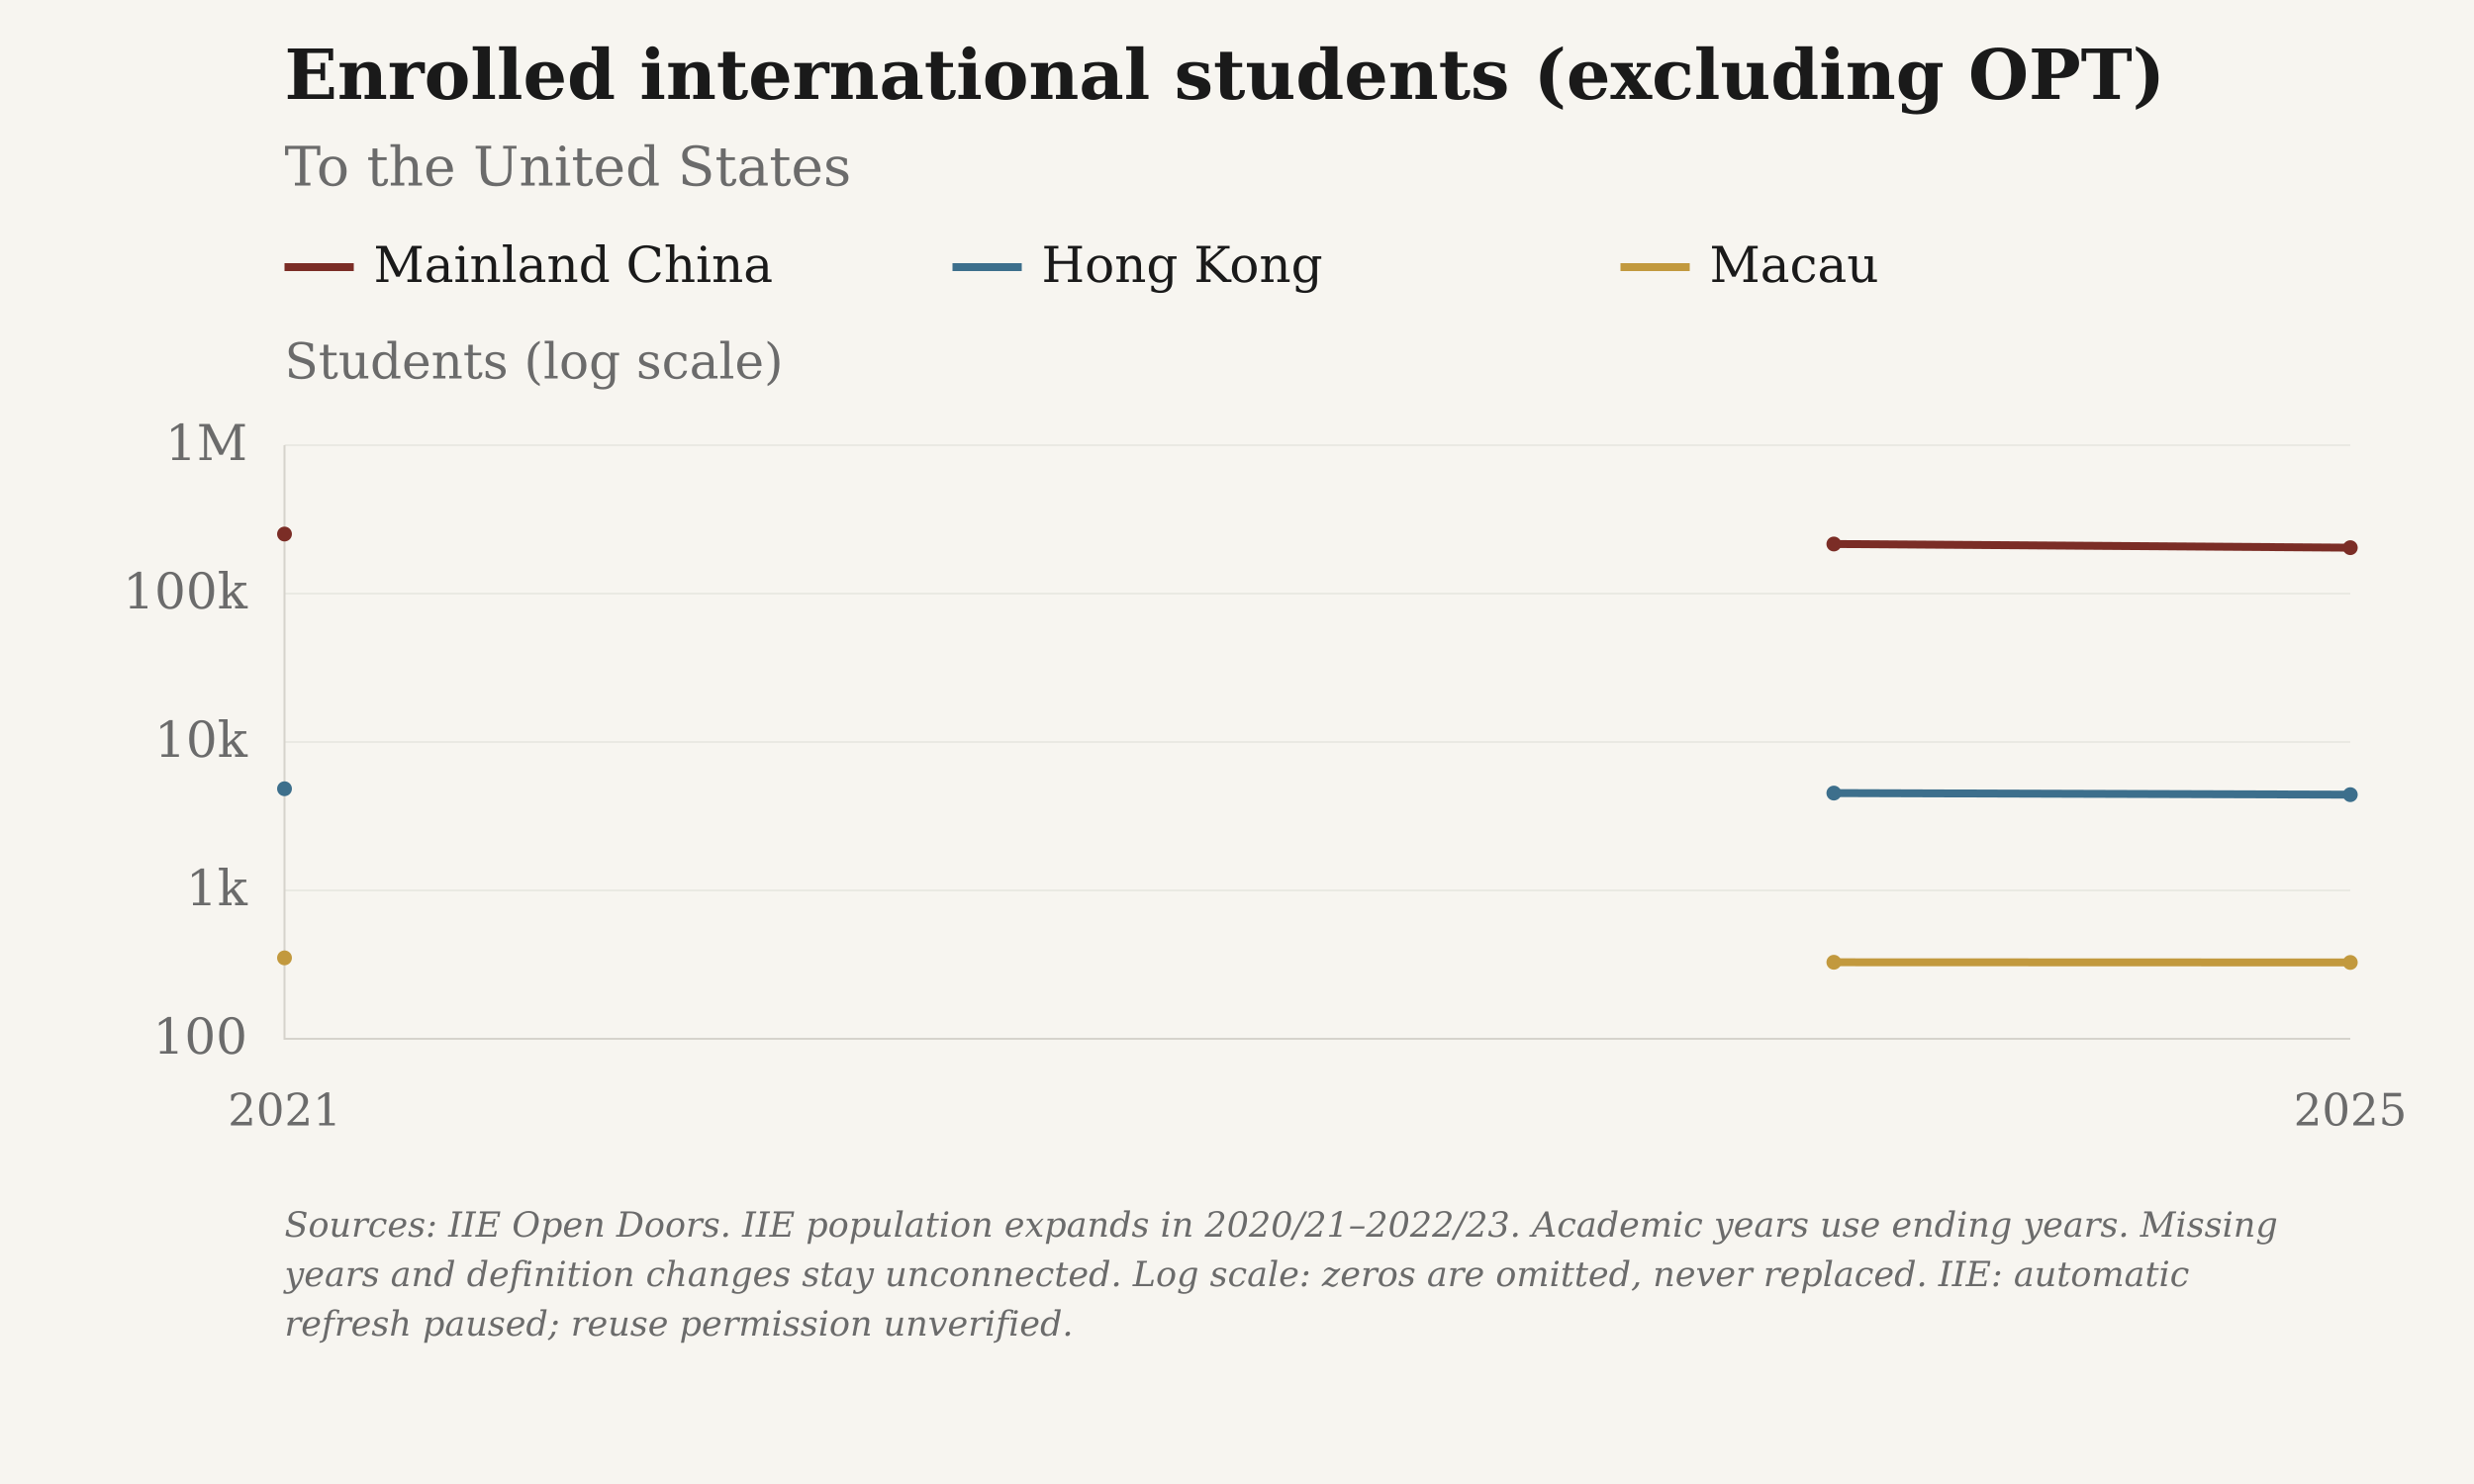
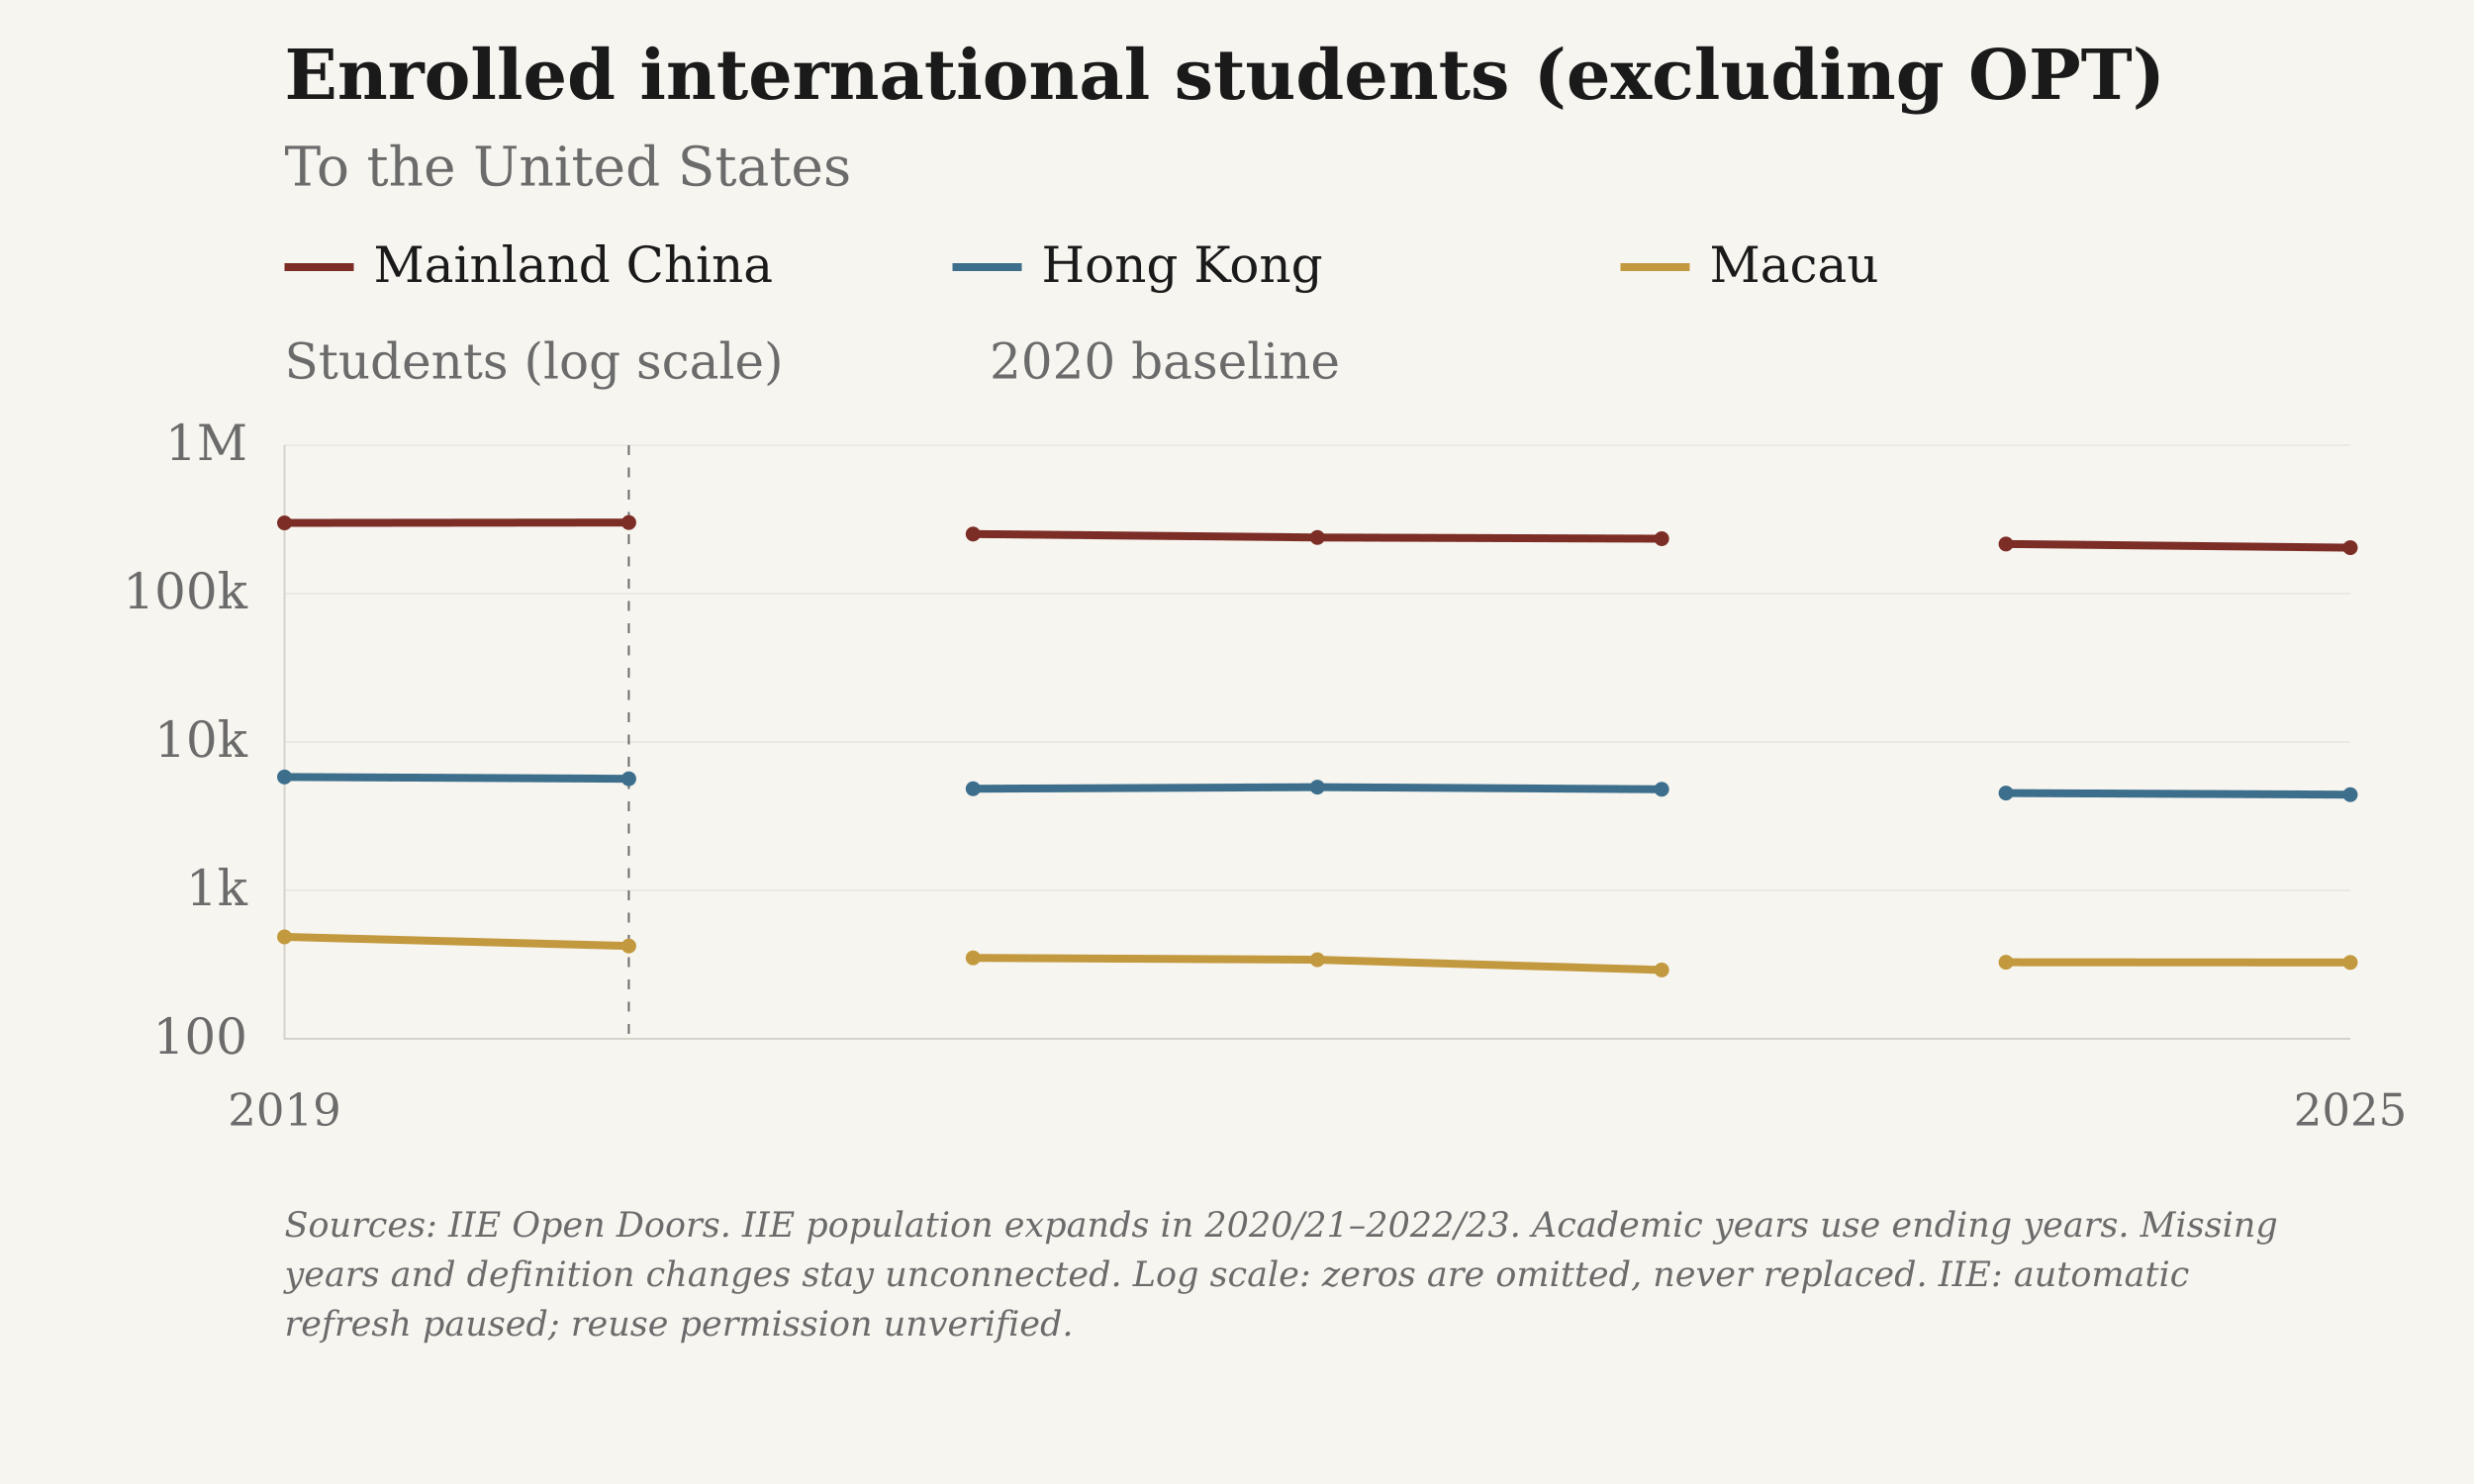
<svg xmlns="http://www.w3.org/2000/svg" viewBox="0 0 1000 600" role="img" aria-label="Enrolled international students (excluding OPT): To the United States">
  <rect class="chart-background" width="1000" height="600" fill="#F7F5F0" />
  <g font-family="DejaVu Serif, Georgia, 'Times New Roman', serif" font-size="20" fill="#6B6B6B">
    <text x="115" y="40" font-size="28" font-weight="bold" fill="#1A1A1A">Enrolled international students (excluding OPT)</text>
    <text x="115" y="75" font-size="22">To the United States</text>
    <path class="legend-swatch" data-geography="CHN" d="M115 108h28" stroke="#7B2D26" stroke-width="3.2" />
    <text x="151" y="114" fill="#1A1A1A">Mainland China</text>
    <path class="legend-swatch" data-geography="HKG" d="M385 108h28" stroke="#3D6F8C" stroke-width="3.2" />
    <text x="421" y="114" fill="#1A1A1A">Hong Kong</text>
    <path class="legend-swatch" data-geography="MAC" d="M655 108h28" stroke="#C2993E" stroke-width="3.2" />
    <text x="691" y="114" fill="#1A1A1A">Macau</text>
    <text class="axis-unit" x="115" y="153">Students (log scale)</text>
    <path d="M115 420.00H950" stroke="#D6D3CC" stroke-opacity="0.6" stroke-width="0.5" />
    <text x="100" y="426.00" text-anchor="end">100</text>
    <path d="M115 360.00H950" stroke="#D6D3CC" stroke-opacity="0.6" stroke-width="0.5" />
    <text x="100" y="366.00" text-anchor="end">1k</text>
    <path d="M115 300.00H950" stroke="#D6D3CC" stroke-opacity="0.6" stroke-width="0.5" />
    <text x="100" y="306.00" text-anchor="end">10k</text>
    <path d="M115 240.00H950" stroke="#D6D3CC" stroke-opacity="0.6" stroke-width="0.5" />
    <text x="100" y="246.00" text-anchor="end">100k</text>
    <path d="M115 180.00H950" stroke="#D6D3CC" stroke-opacity="0.6" stroke-width="0.5" />
    <text x="100" y="186.00" text-anchor="end">1M</text>
-     <text x="115.00" y="455" font-size="18" text-anchor="middle">2021</text>
+     <text x="115.00" y="455" font-size="18" text-anchor="middle">2019</text>
    <text x="950.00" y="455" font-size="18" text-anchor="middle">2025</text>
    <path d="M115 180V420H950" stroke="#D6D3CC" stroke-width="0.8" fill="none" />
-     <path class="data-line" data-geography="CHN" data-series-id="iie:CHN:USA:enrolled_students" d="M115.00,215.92 M741.25,219.95 L950.00,221.43" fill="none" stroke="#7B2D26" stroke-width="3.2" stroke-linejoin="round" />
-     <circle data-geography="CHN" data-series-id="iie:CHN:USA:enrolled_students" data-year="2021" data-value="251933" data-period="2020/21" data-status="observed" cx="115.00" cy="215.92" r="3" fill="#7B2D26" />
-     <circle data-geography="CHN" data-series-id="iie:CHN:USA:enrolled_students" data-year="2024" data-value="215846" data-period="2023/24" data-status="observed" cx="741.25" cy="219.95" r="3" fill="#7B2D26" />
+     <path d="M254.17 180V420" stroke="#6B6B6B" stroke-width="0.8" stroke-dasharray="4 5" />
+     <text x="400.00" y="153" text-anchor="start">2020 baseline</text>
+     <path class="data-line" data-geography="CHN" data-series-id="iie:CHN:USA:enrolled_students" d="M115.00,211.42 L254.17,211.27 M393.33,215.92 L532.50,217.31 L671.67,217.80 M810.83,219.95 L950.00,221.43" fill="none" stroke="#7B2D26" stroke-width="3.2" stroke-linejoin="round" />
+     <circle data-geography="CHN" data-series-id="iie:CHN:USA:enrolled_students" data-year="2019" data-value="299511" data-period="2018/19" data-status="observed" cx="115.00" cy="211.42" r="3" fill="#7B2D26" />
+     <circle data-geography="CHN" data-series-id="iie:CHN:USA:enrolled_students" data-year="2020" data-value="301152" data-period="2019/20" data-status="observed" cx="254.17" cy="211.27" r="3" fill="#7B2D26" />
+     <circle data-geography="CHN" data-series-id="iie:CHN:USA:enrolled_students" data-year="2021" data-value="251933" data-period="2020/21" data-status="observed" cx="393.33" cy="215.92" r="3" fill="#7B2D26" />
+     <circle data-geography="CHN" data-series-id="iie:CHN:USA:enrolled_students" data-year="2022" data-value="238887" data-period="2021/22" data-status="observed" cx="532.50" cy="217.31" r="3" fill="#7B2D26" />
+     <circle data-geography="CHN" data-series-id="iie:CHN:USA:enrolled_students" data-year="2023" data-value="234393" data-period="2022/23" data-status="observed" cx="671.67" cy="217.80" r="3" fill="#7B2D26" />
+     <circle data-geography="CHN" data-series-id="iie:CHN:USA:enrolled_students" data-year="2024" data-value="215846" data-period="2023/24" data-status="observed" cx="810.83" cy="219.95" r="3" fill="#7B2D26" />
    <circle data-geography="CHN" data-series-id="iie:CHN:USA:enrolled_students" data-year="2025" data-value="203938" data-period="2024/25" data-status="observed" cx="950.00" cy="221.43" r="3" fill="#7B2D26" />
-     <path class="data-line" data-geography="HKG" data-series-id="iie:HKG:USA:enrolled_students" d="M115.00,318.90 M741.25,320.65 L950.00,321.29" fill="none" stroke="#3D6F8C" stroke-width="3.2" stroke-linejoin="round" />
-     <circle data-geography="HKG" data-series-id="iie:HKG:USA:enrolled_students" data-year="2021" data-value="4841" data-period="2020/21" data-status="observed" cx="115.00" cy="318.90" r="3" fill="#3D6F8C" />
-     <circle data-geography="HKG" data-series-id="iie:HKG:USA:enrolled_students" data-year="2024" data-value="4528" data-period="2023/24" data-status="observed" cx="741.25" cy="320.65" r="3" fill="#3D6F8C" />
+     <path class="data-line" data-geography="HKG" data-series-id="iie:HKG:USA:enrolled_students" d="M115.00,314.14 L254.17,314.87 M393.33,318.90 L532.50,318.25 L671.67,319.11 M810.83,320.65 L950.00,321.29" fill="none" stroke="#3D6F8C" stroke-width="3.2" stroke-linejoin="round" />
+     <circle data-geography="HKG" data-series-id="iie:HKG:USA:enrolled_students" data-year="2019" data-value="5812" data-period="2018/19" data-status="observed" cx="115.00" cy="314.14" r="3" fill="#3D6F8C" />
+     <circle data-geography="HKG" data-series-id="iie:HKG:USA:enrolled_students" data-year="2020" data-value="5651" data-period="2019/20" data-status="observed" cx="254.17" cy="314.87" r="3" fill="#3D6F8C" />
+     <circle data-geography="HKG" data-series-id="iie:HKG:USA:enrolled_students" data-year="2021" data-value="4841" data-period="2020/21" data-status="observed" cx="393.33" cy="318.90" r="3" fill="#3D6F8C" />
+     <circle data-geography="HKG" data-series-id="iie:HKG:USA:enrolled_students" data-year="2022" data-value="4964" data-period="2021/22" data-status="observed" cx="532.50" cy="318.25" r="3" fill="#3D6F8C" />
+     <circle data-geography="HKG" data-series-id="iie:HKG:USA:enrolled_students" data-year="2023" data-value="4803" data-period="2022/23" data-status="observed" cx="671.67" cy="319.11" r="3" fill="#3D6F8C" />
+     <circle data-geography="HKG" data-series-id="iie:HKG:USA:enrolled_students" data-year="2024" data-value="4528" data-period="2023/24" data-status="observed" cx="810.83" cy="320.65" r="3" fill="#3D6F8C" />
    <circle data-geography="HKG" data-series-id="iie:HKG:USA:enrolled_students" data-year="2025" data-value="4417" data-period="2024/25" data-status="observed" cx="950.00" cy="321.29" r="3" fill="#3D6F8C" />
-     <path class="data-line" data-geography="MAC" data-series-id="iie:MAC:USA:enrolled_students" d="M115.00,387.28 M741.25,389.05 L950.00,389.13" fill="none" stroke="#C2993E" stroke-width="3.2" stroke-linejoin="round" />
-     <circle data-geography="MAC" data-series-id="iie:MAC:USA:enrolled_students" data-year="2021" data-value="351" data-period="2020/21" data-status="observed" cx="115.00" cy="387.28" r="3" fill="#C2993E" />
-     <circle data-geography="MAC" data-series-id="iie:MAC:USA:enrolled_students" data-year="2024" data-value="328" data-period="2023/24" data-status="observed" cx="741.25" cy="389.05" r="3" fill="#C2993E" />
+     <path class="data-line" data-geography="MAC" data-series-id="iie:MAC:USA:enrolled_students" d="M115.00,378.80 L254.17,382.48 M393.33,387.28 L532.50,388.03 L671.67,392.17 M810.83,389.05 L950.00,389.13" fill="none" stroke="#C2993E" stroke-width="3.2" stroke-linejoin="round" />
+     <circle data-geography="MAC" data-series-id="iie:MAC:USA:enrolled_students" data-year="2019" data-value="486" data-period="2018/19" data-status="observed" cx="115.00" cy="378.80" r="3" fill="#C2993E" />
+     <circle data-geography="MAC" data-series-id="iie:MAC:USA:enrolled_students" data-year="2020" data-value="422" data-period="2019/20" data-status="observed" cx="254.17" cy="382.48" r="3" fill="#C2993E" />
+     <circle data-geography="MAC" data-series-id="iie:MAC:USA:enrolled_students" data-year="2021" data-value="351" data-period="2020/21" data-status="observed" cx="393.33" cy="387.28" r="3" fill="#C2993E" />
+     <circle data-geography="MAC" data-series-id="iie:MAC:USA:enrolled_students" data-year="2022" data-value="341" data-period="2021/22" data-status="observed" cx="532.50" cy="388.03" r="3" fill="#C2993E" />
+     <circle data-geography="MAC" data-series-id="iie:MAC:USA:enrolled_students" data-year="2023" data-value="291" data-period="2022/23" data-status="observed" cx="671.67" cy="392.17" r="3" fill="#C2993E" />
+     <circle data-geography="MAC" data-series-id="iie:MAC:USA:enrolled_students" data-year="2024" data-value="328" data-period="2023/24" data-status="observed" cx="810.83" cy="389.05" r="3" fill="#C2993E" />
    <circle data-geography="MAC" data-series-id="iie:MAC:USA:enrolled_students" data-year="2025" data-value="327" data-period="2024/25" data-status="observed" cx="950.00" cy="389.13" r="3" fill="#C2993E" />
    <text class="figure-source" x="115" y="500" font-size="14" font-style="italic">Sources: IIE Open Doors. IIE population expands in 2020/21–2022/23. Academic years use ending years. Missing</text>
    <text class="figure-source" x="115" y="520" font-size="14" font-style="italic">years and definition changes stay unconnected. Log scale: zeros are omitted, never replaced. IIE: automatic</text>
    <text class="figure-source" x="115" y="540" font-size="14" font-style="italic">refresh paused; reuse permission unverified.</text>
  </g>
</svg>
